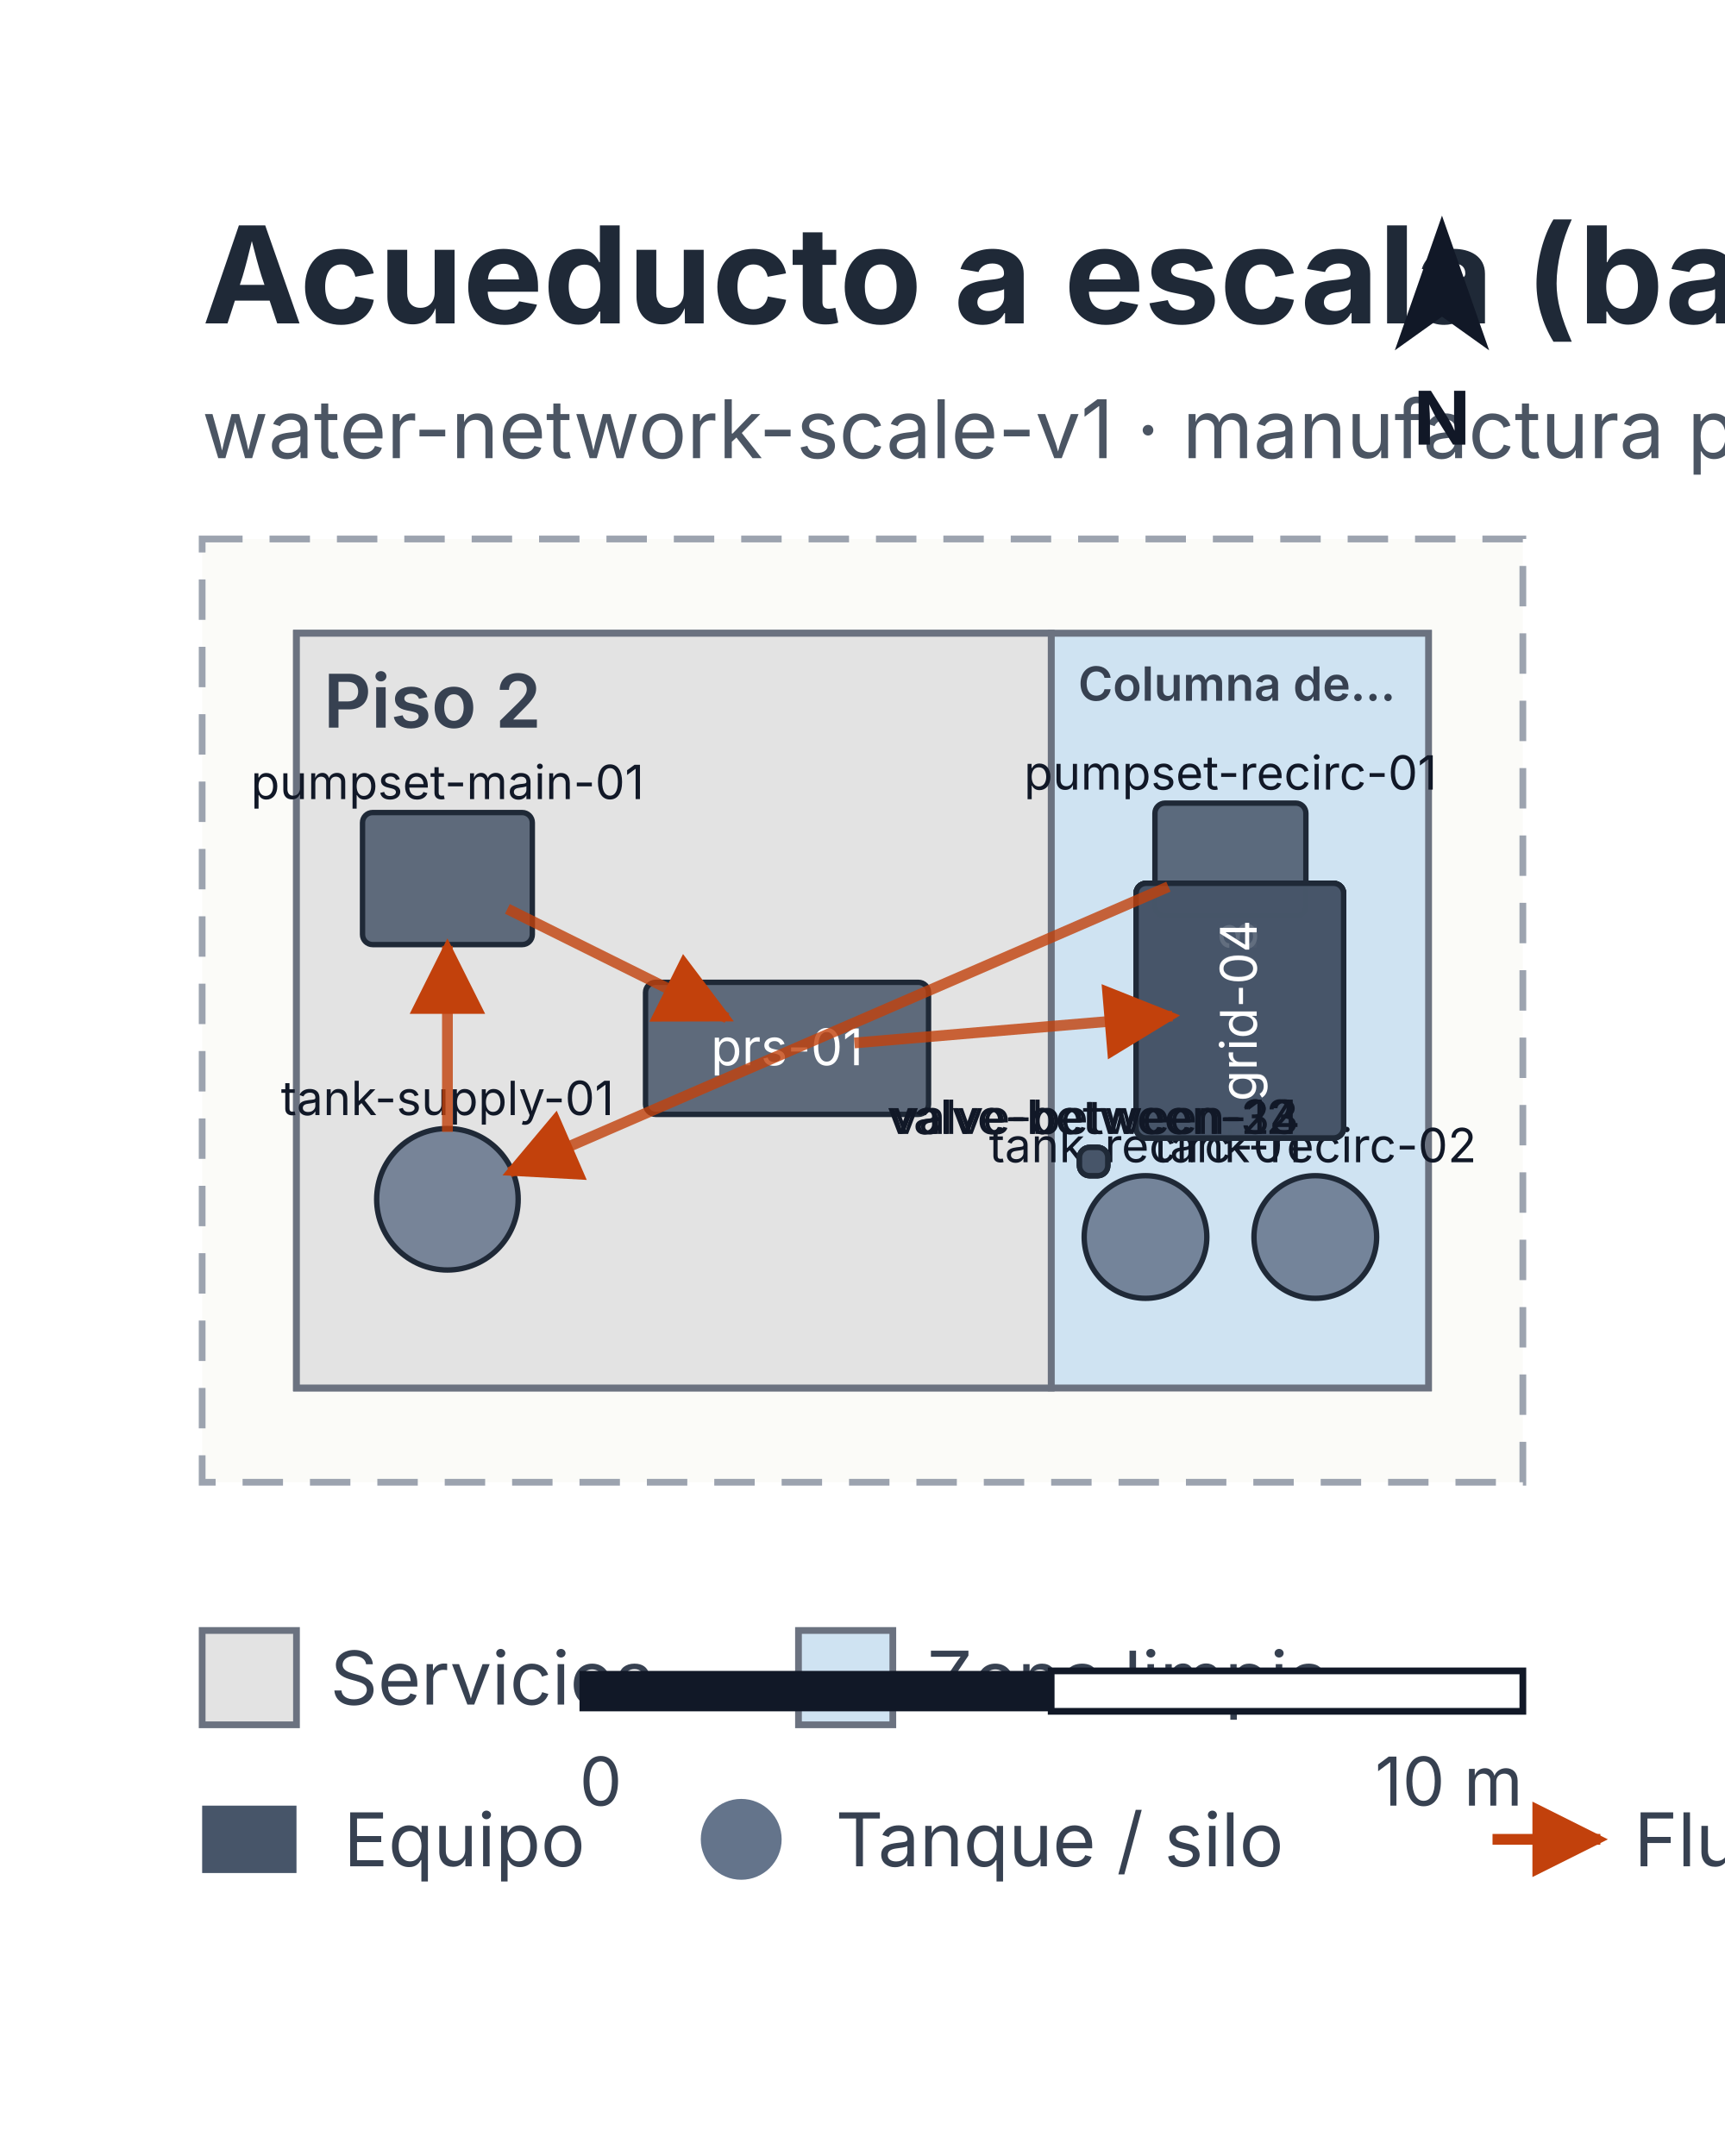
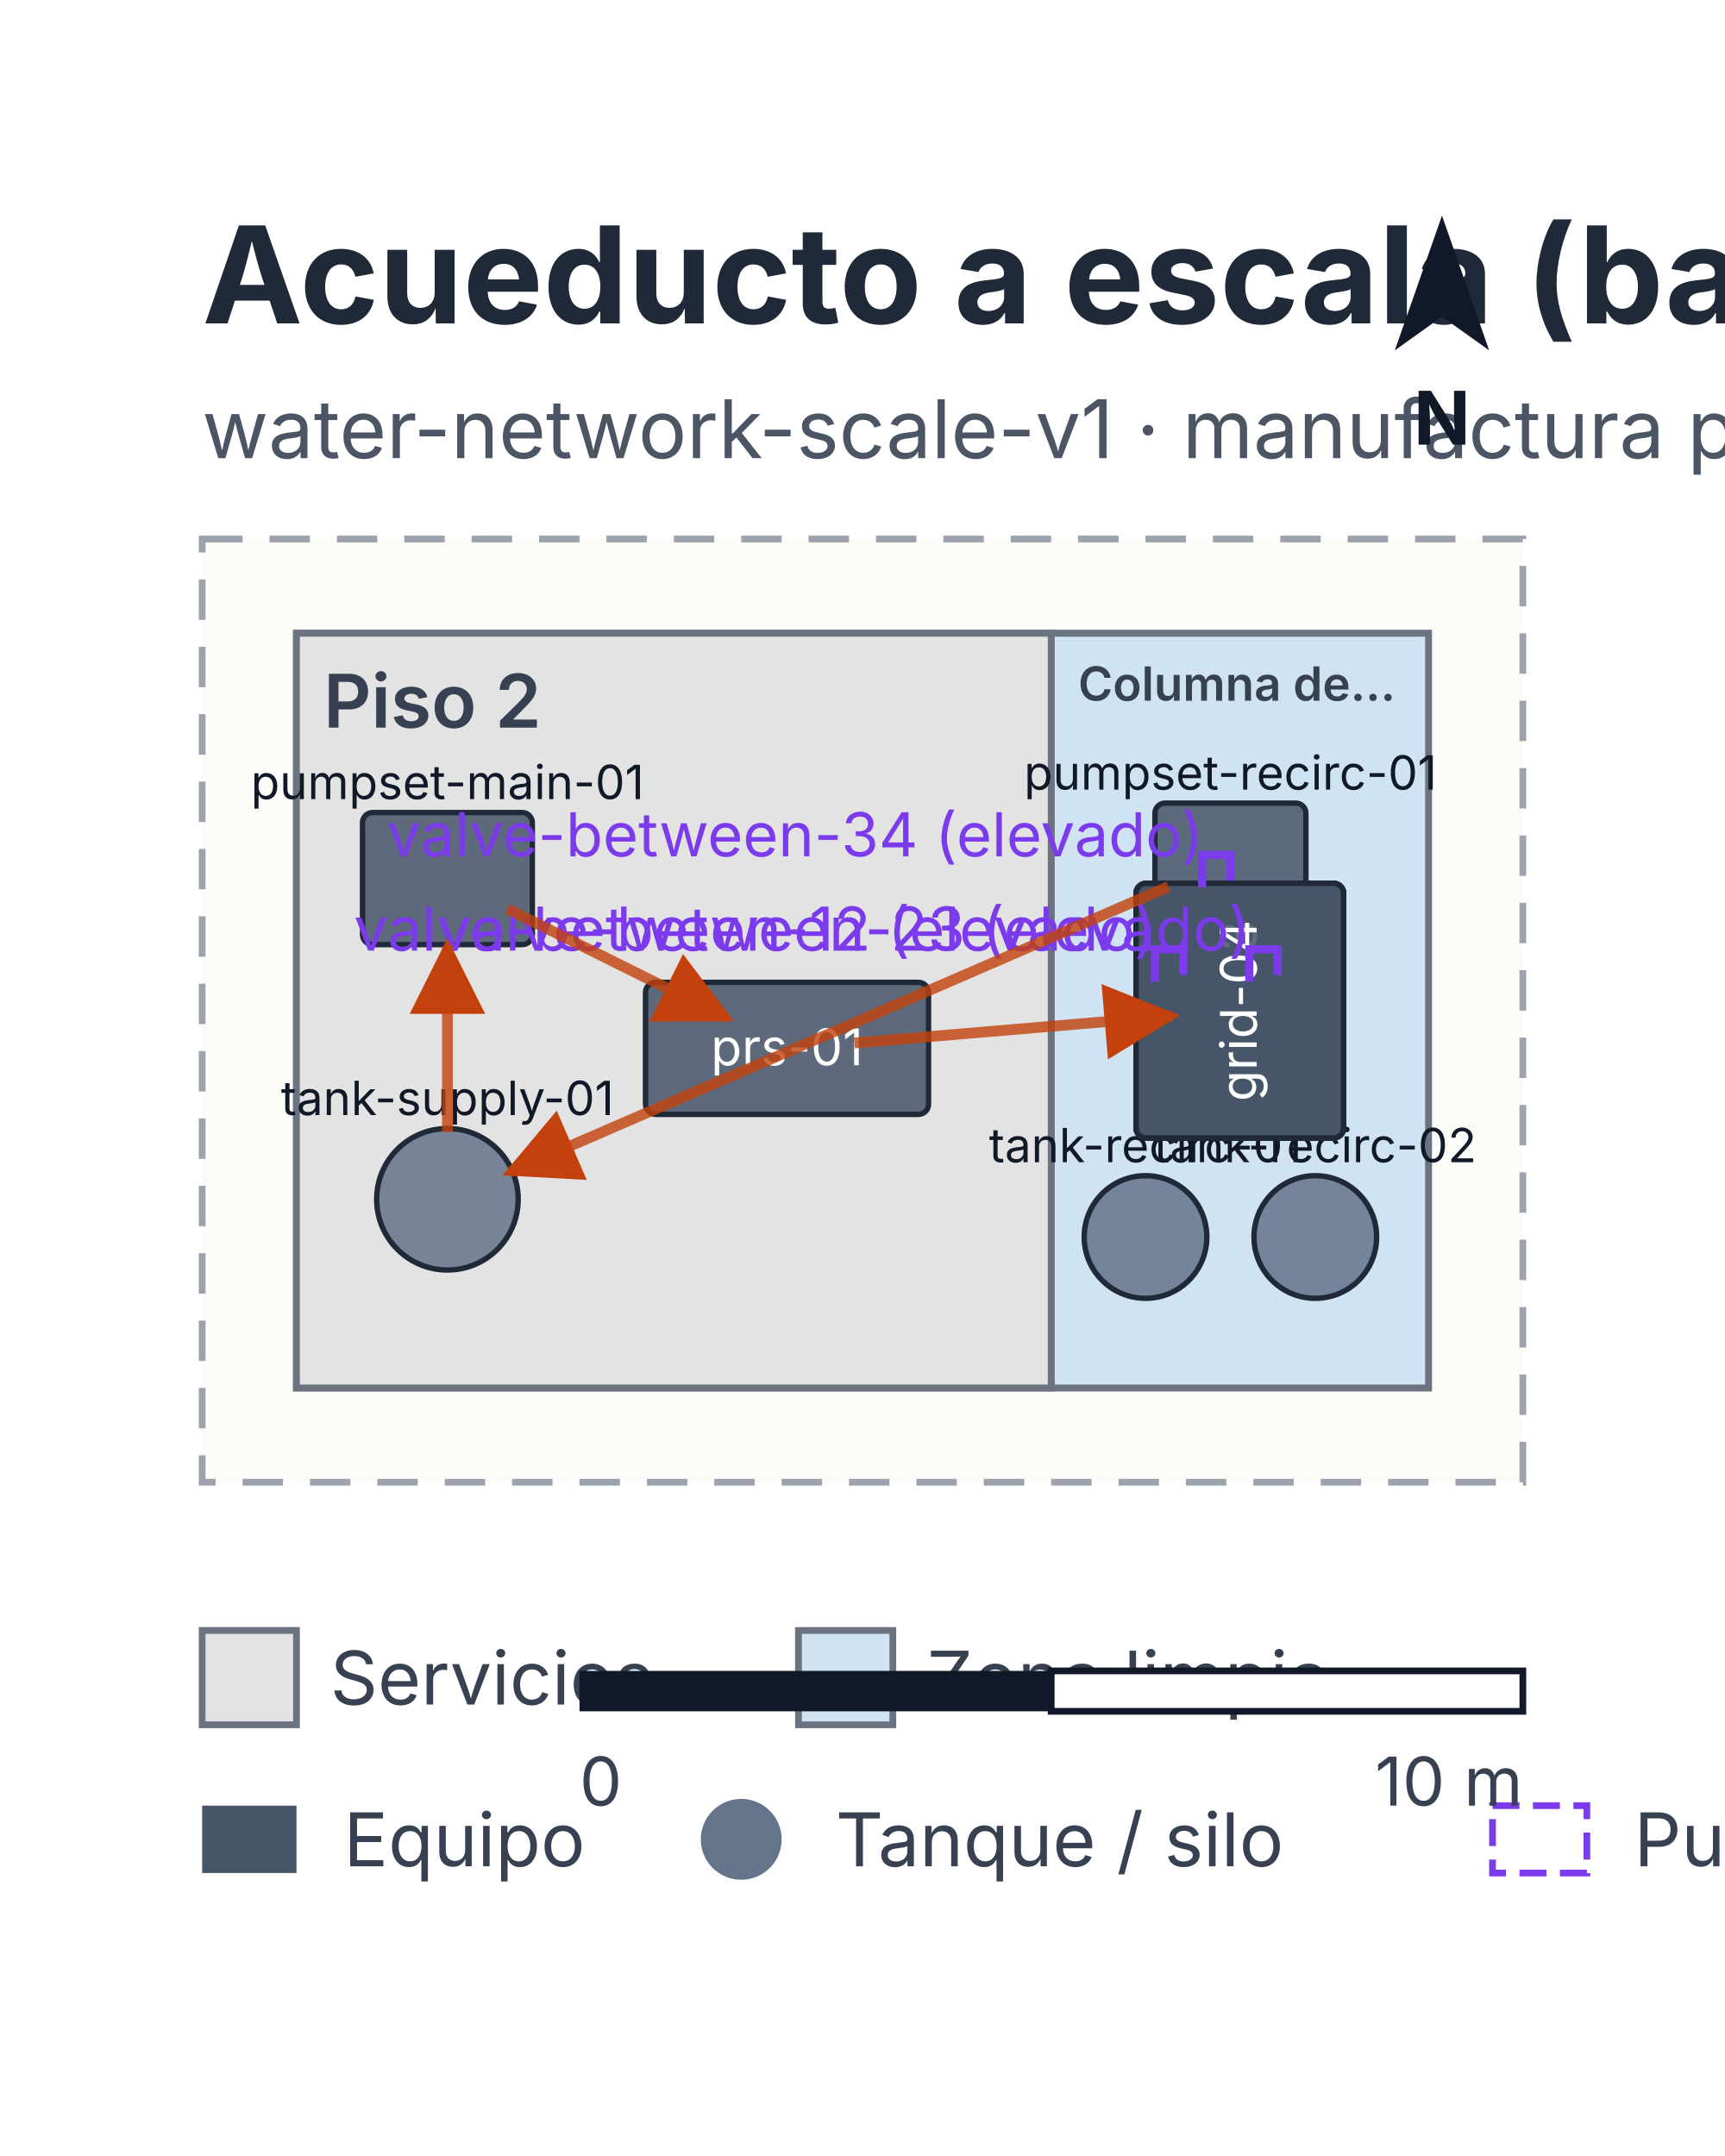
<svg xmlns="http://www.w3.org/2000/svg" width="256" height="320" viewBox="0 0 256 320" font-family="Inter, Helvetica, Arial, sans-serif">
  <defs>
    <pattern id="hatch" width="6" height="6" patternUnits="userSpaceOnUse" patternTransform="rotate(45)">
      <line x1="0" y1="0" x2="0" y2="6" stroke="#d4a017" stroke-width="1.2" stroke-opacity="0.45" />
    </pattern>
    <marker id="arrow" viewBox="0 0 10 10" refX="9" refY="5" markerWidth="7" markerHeight="7" orient="auto-start-reverse">
      <path d="M0,0 L10,5 L0,10 z" fill="#c2410c" />
    </marker>
    <marker id="arrow-forklift" viewBox="0 0 10 10" refX="9" refY="5" markerWidth="4" markerHeight="4" orient="auto">
      <path d="M0,0 L10,5 L0,10 z" fill="#ea580c" />
    </marker>
    <marker id="arrow-pedestrian" viewBox="0 0 10 10" refX="9" refY="5" markerWidth="4" markerHeight="4" orient="auto">
      <path d="M0,0 L10,5 L0,10 z" fill="#15803d" />
+     </marker>
+     <marker id="arrow-cart" viewBox="0 0 10 10" refX="9" refY="5" markerWidth="4" markerHeight="4" orient="auto">
+       <path d="M0,0 L10,5 L0,10 z" fill="#0284c7" />
    </marker>
  </defs>
  <rect width="100%" height="100%" fill="#ffffff" />
  <text x="30" y="48" font-size="20" font-weight="700" fill="#1f2937">Acueducto a escala (banco de pruebas)</text>
  <text x="30" y="68" font-size="12" fill="#4b5563">water-network-scale-v1 · manufactura por procesos · predio 14 × 10 m · datos de referencia, no de una planta real</text>
  <rect x="30.0" y="80.0" width="196.0" height="140.0" fill="#fbfbf8" stroke="#9ca3af" stroke-dasharray="6 4" />
  <rect x="44.0" y="94.0" width="168.0" height="112.0" fill="#e3e3e3" stroke="#6b7280" stroke-width="1" />
  <text x="48.0" y="108.0" font-size="11.0" font-weight="600" fill="#374151">Piso 0 · recirculación</text>
  <rect x="44.0" y="94.0" width="112.0" height="112.0" fill="#e3e3e3" stroke="#6b7280" stroke-width="1" />
  <text x="48.0" y="104.0" font-size="7.0" font-weight="600" fill="#374151">Piso 1 · bombeo y estaci…</text>
  <rect x="156.0" y="94.0" width="56.0" height="112.0" fill="#cfe3f2" stroke="#6b7280" stroke-width="1" />
  <text x="160.0" y="104.0" font-size="7.0" font-weight="600" fill="#374151">Columna de…</text>
  <rect x="44.0" y="94.0" width="112.0" height="112.0" fill="#e3e3e3" stroke="#6b7280" stroke-width="1" />
  <text x="48.0" y="108.0" font-size="11.0" font-weight="600" fill="#374151">Piso 2</text>
  <circle cx="170.0" cy="183.6" r="9.1" fill="#64748b" fill-opacity="0.85" stroke="#1f2937" stroke-width="0.8" />
  <text x="170.0" y="172.5" font-size="7.0" text-anchor="middle" fill="#111827">tank-recirc-01</text>
  <circle cx="195.2" cy="183.6" r="9.1" fill="#64748b" fill-opacity="0.85" stroke="#1f2937" stroke-width="0.8" />
  <text x="195.2" y="172.5" font-size="7.0" text-anchor="middle" fill="#111827">tank-recirc-02</text>
  <rect x="171.4" y="119.2" width="22.4" height="16.8" rx="1.5" fill="#475569" fill-opacity="0.85" stroke="#1f2937" stroke-width="0.8" />
  <text x="182.6" y="117.2" font-size="7.0" text-anchor="middle" fill="#111827">pumpset-recirc-01</text>
  <circle cx="66.4" cy="178.0" r="10.5" fill="#64748b" fill-opacity="0.85" stroke="#1f2937" stroke-width="0.8" />
  <text x="66.4" y="165.5" font-size="7.0" text-anchor="middle" fill="#111827">tank-supply-01</text>
  <rect x="53.8" y="120.6" width="25.2" height="19.6" rx="1.5" fill="#475569" fill-opacity="0.85" stroke="#1f2937" stroke-width="0.8" />
  <text x="66.4" y="118.6" font-size="7.0" text-anchor="middle" fill="#111827">pumpset-main-01</text>
  <rect x="95.8" y="145.8" width="42.0" height="19.6" rx="1.5" fill="#475569" fill-opacity="0.85" stroke="#1f2937" stroke-width="0.8" />
  <text x="116.8" y="158.1" font-size="7.5" text-anchor="middle" fill="#ffffff">prs-01</text>
  <rect x="168.6" y="131.1" width="30.8" height="37.8" rx="1.5" fill="#475569" fill-opacity="0.85" stroke="#1f2937" stroke-width="0.8" />
  <text x="184.0" y="152.5" font-size="7.5" text-anchor="middle" fill="#ffffff" transform="rotate(-90 184.0 150.0)">grid-01</text>
  <rect x="168.6" y="131.1" width="30.8" height="37.8" rx="1.5" fill="#475569" fill-opacity="0.85" stroke="#1f2937" stroke-width="0.8" />
  <text x="184.0" y="152.5" font-size="7.5" text-anchor="middle" fill="#ffffff" transform="rotate(-90 184.0 150.0)">grid-02</text>
  <rect x="168.6" y="131.1" width="30.8" height="37.8" rx="1.5" fill="#475569" fill-opacity="0.85" stroke="#1f2937" stroke-width="0.8" />
  <text x="184.0" y="152.5" font-size="7.5" text-anchor="middle" fill="#ffffff" transform="rotate(-90 184.0 150.0)">grid-03</text>
  <rect x="168.6" y="131.1" width="30.8" height="37.8" rx="1.5" fill="#475569" fill-opacity="0.85" stroke="#1f2937" stroke-width="0.8" />
  <text x="184.0" y="152.5" font-size="7.5" text-anchor="middle" fill="#ffffff" transform="rotate(-90 184.0 150.0)">grid-04</text>
-   <rect x="160.2" y="170.3" width="4.2" height="4.2" rx="1.5" fill="#475569" fill-opacity="0.85" stroke="#1f2937" stroke-width="0.8" />
-   <text x="162.3" y="168.3" font-size="7.0" text-anchor="middle" fill="#111827">valve-between-12</text>
-   <rect x="160.2" y="170.3" width="4.2" height="4.2" rx="1.5" fill="#475569" fill-opacity="0.85" stroke="#1f2937" stroke-width="0.8" />
-   <text x="162.3" y="168.3" font-size="7.0" text-anchor="middle" fill="#111827">valve-between-23</text>
-   <rect x="160.2" y="170.3" width="4.2" height="4.2" rx="1.5" fill="#475569" fill-opacity="0.85" stroke="#1f2937" stroke-width="0.8" />
-   <text x="162.3" y="168.3" font-size="7.0" text-anchor="middle" fill="#111827">valve-between-34</text>
+   <rect x="171.4" y="140.9" width="4.2" height="4.2" fill="none" stroke="#7c3aed" stroke-width="1.2" stroke-dasharray="8 4" />
+   <text x="171.6" y="141.1" font-size="9" text-anchor="end" fill="#7c3aed">valve-between-12 (elevado)</text>
+   <rect x="185.4" y="140.9" width="4.2" height="4.2" fill="none" stroke="#7c3aed" stroke-width="1.2" stroke-dasharray="8 4" />
+   <text x="185.6" y="141.1" font-size="9" text-anchor="end" fill="#7c3aed">valve-between-23 (elevado)</text>
+   <rect x="178.4" y="126.9" width="4.2" height="4.2" fill="none" stroke="#7c3aed" stroke-width="1.2" stroke-dasharray="8 4" />
+   <text x="178.6" y="127.1" font-size="9" text-anchor="end" fill="#7c3aed">valve-between-34 (elevado)</text>
  <line x1="66.4" y1="168.0" x2="66.4" y2="140.4" stroke="#c2410c" stroke-width="1.6" stroke-opacity="0.8" marker-end="url(#arrow)" />
  <line x1="75.3" y1="134.9" x2="107.9" y2="151.1" stroke="#c2410c" stroke-width="1.6" stroke-opacity="0.8" marker-end="url(#arrow)" />
  <line x1="126.8" y1="154.8" x2="174.0" y2="150.8" stroke="#c2410c" stroke-width="1.6" stroke-opacity="0.8" marker-end="url(#arrow)" />
  <line x1="173.4" y1="131.6" x2="75.6" y2="174.0" stroke="#c2410c" stroke-width="1.6" stroke-opacity="0.8" marker-end="url(#arrow)" />
  <rect x="30" y="242.0" width="14" height="14" fill="#e3e3e3" stroke="#6b7280" />
  <text x="49" y="253.0" font-size="11" fill="#374151">Servicios</text>
  <rect x="118.5" y="242.0" width="14" height="14" fill="#cfe3f2" stroke="#6b7280" />
  <text x="137.5" y="253.0" font-size="11" fill="#374151">Zona limpia</text>
  <rect x="30" y="268.0" width="14" height="10" fill="#475569" />
  <text x="51" y="277.0" font-size="11" fill="#374151">Equipo</text>
  <circle cx="110.0" cy="273.0" r="6" fill="#64748b" />
  <text x="124.0" y="277.0" font-size="11" fill="#374151">Tanque / silo</text>
-   <line x1="221.5" y1="273.0" x2="237.5" y2="273.0" stroke="#c2410c" stroke-width="1.6" marker-end="url(#arrow)" />
-   <text x="242.5" y="277.0" font-size="11" fill="#374151">Flujo principal</text>
+   <rect x="221.5" y="268.0" width="14" height="10" fill="none" stroke="#7c3aed" stroke-dasharray="4 2" />
+   <text x="242.5" y="277.0" font-size="11" fill="#374151">Puente grúa</text>
+   <line x1="327.0" y1="273.0" x2="343.0" y2="273.0" stroke="#c2410c" stroke-width="1.6" marker-end="url(#arrow)" />
+   <text x="348.0" y="277.0" font-size="11" fill="#374151">Flujo principal</text>
  <rect x="86.0" y="248.0" width="70.0" height="6" fill="#111827" />
  <rect x="156.0" y="248.0" width="70.0" height="6" fill="#ffffff" stroke="#111827" />
  <text x="86.0" y="268.0" font-size="10" fill="#374151">0</text>
  <text x="226.0" y="268.0" font-size="10" text-anchor="end" fill="#374151">10 m</text>
  <path d="M214.0,32 L221.0,52 L214.0,47 L207.0,52 z" fill="#111827" />
  <text x="214.0" y="66" font-size="11" font-weight="700" text-anchor="middle" fill="#111827">N</text>
</svg>
